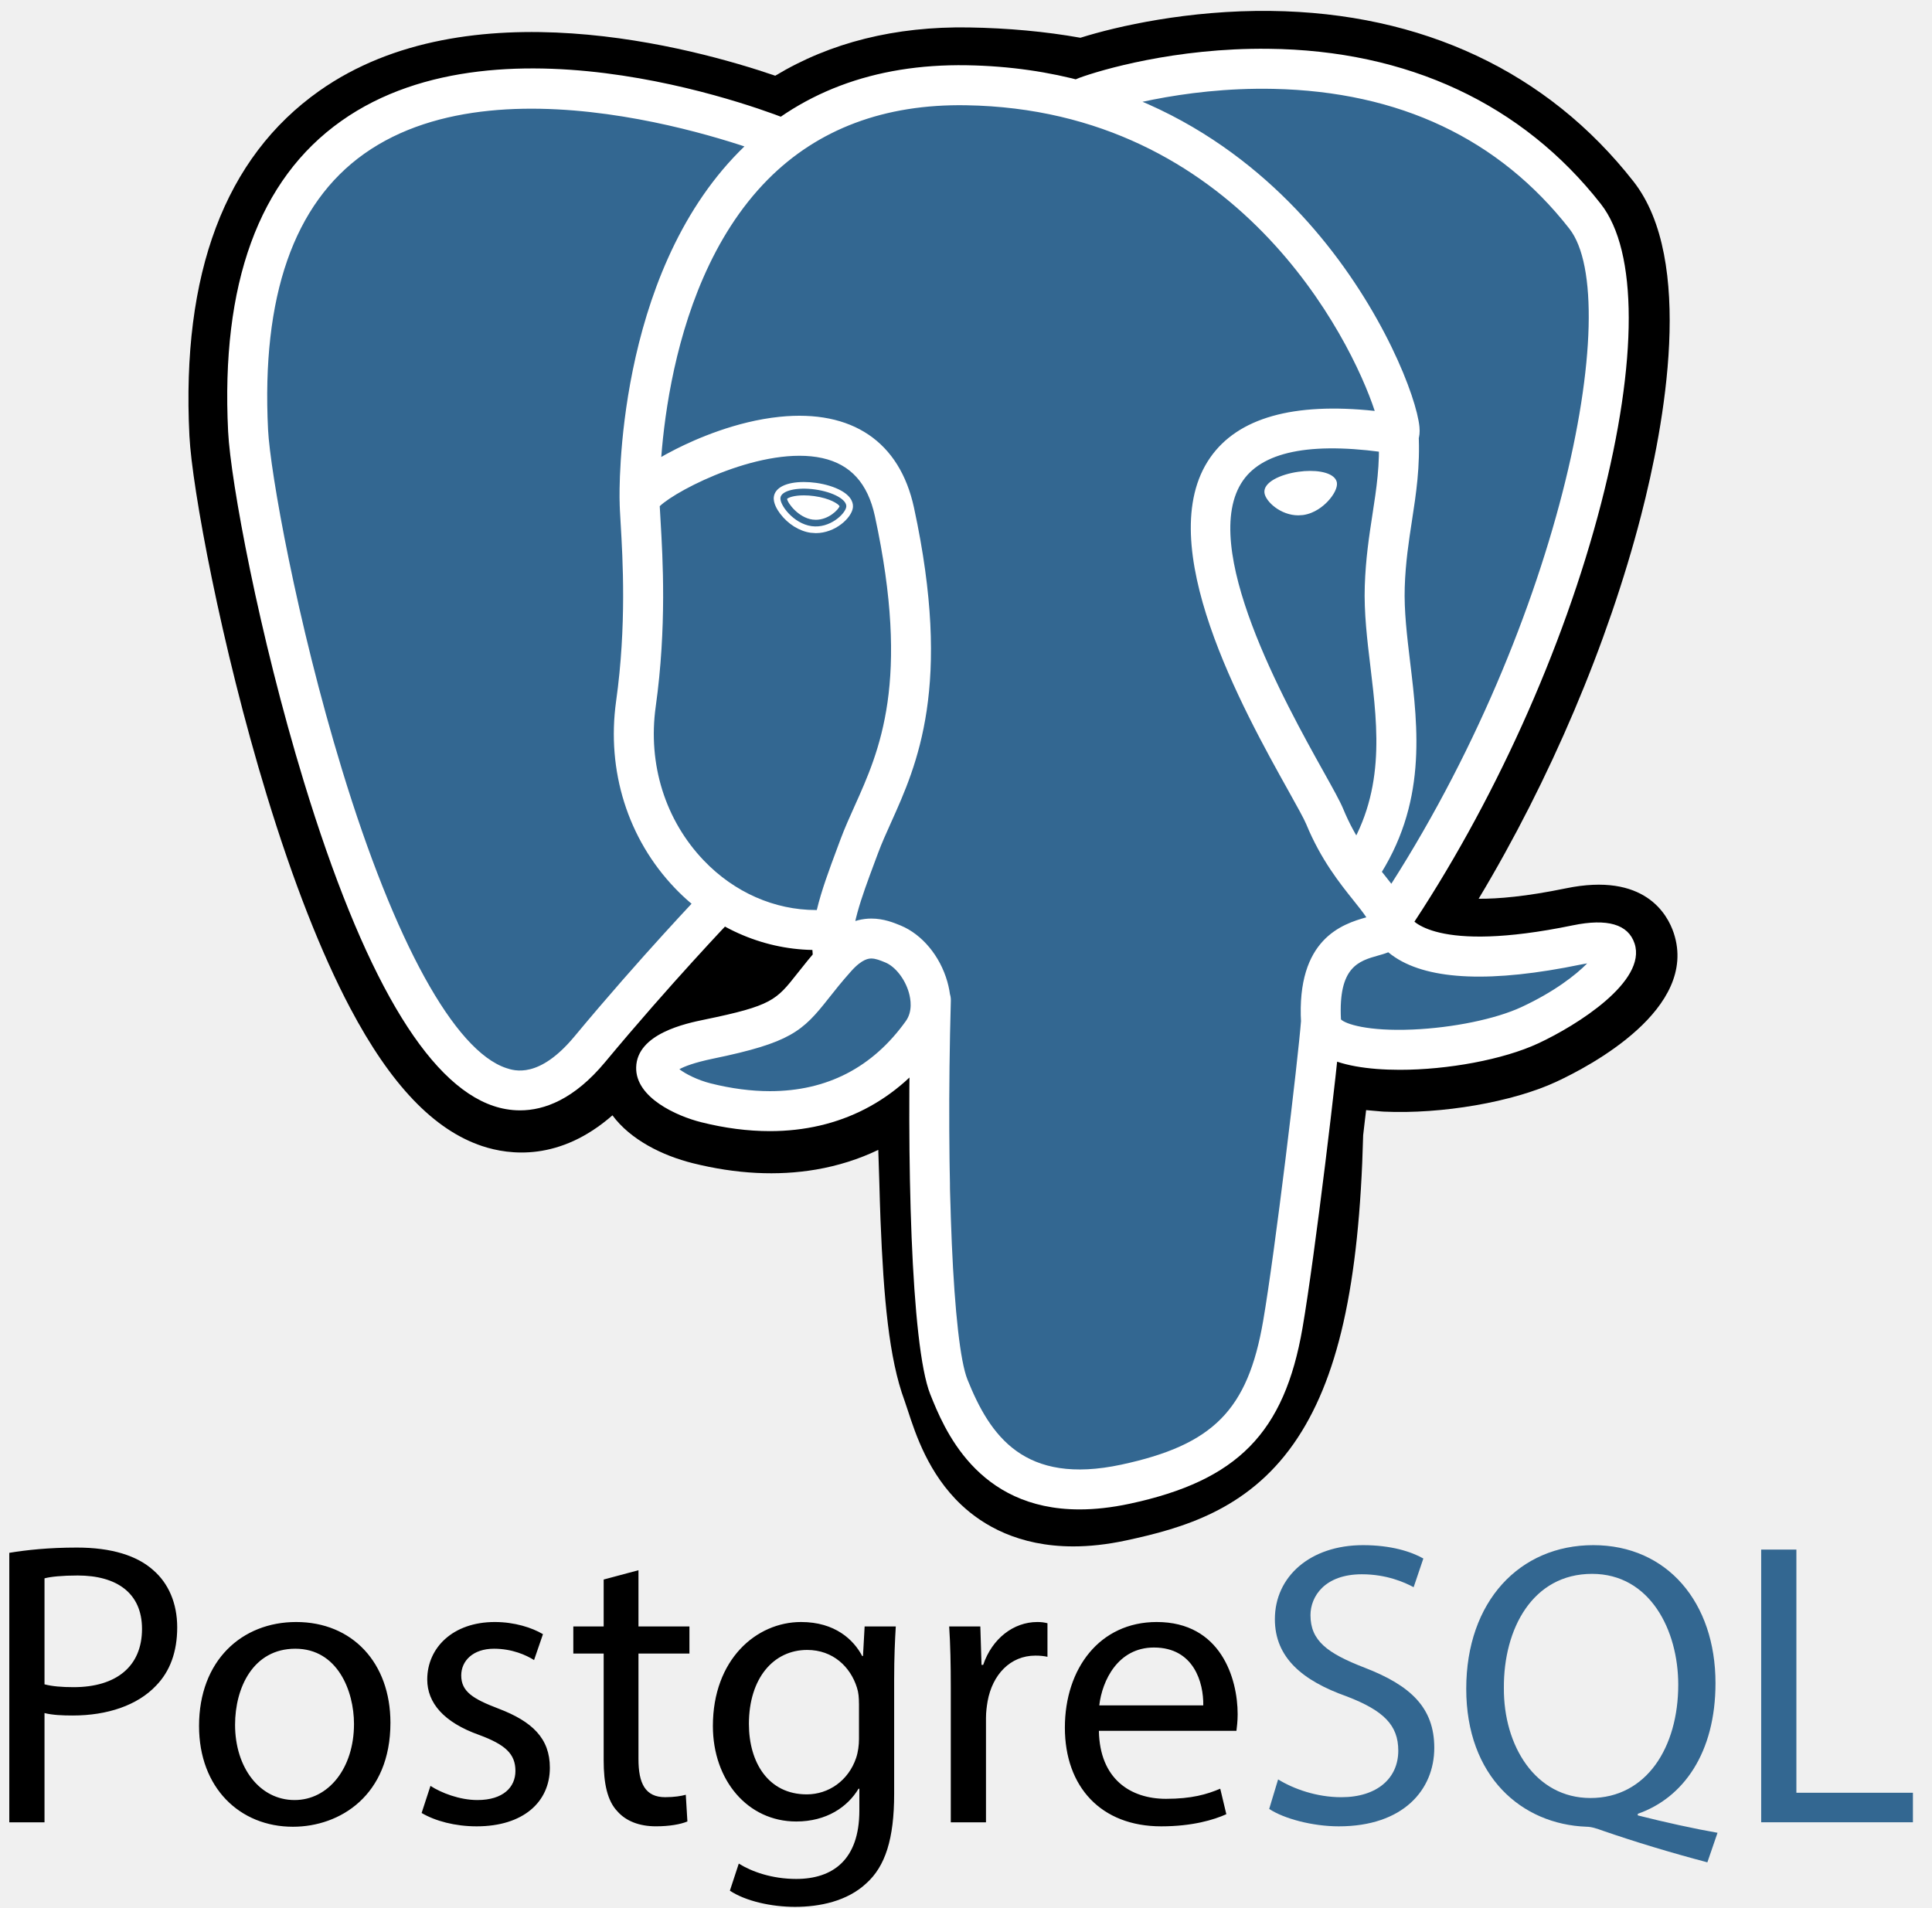
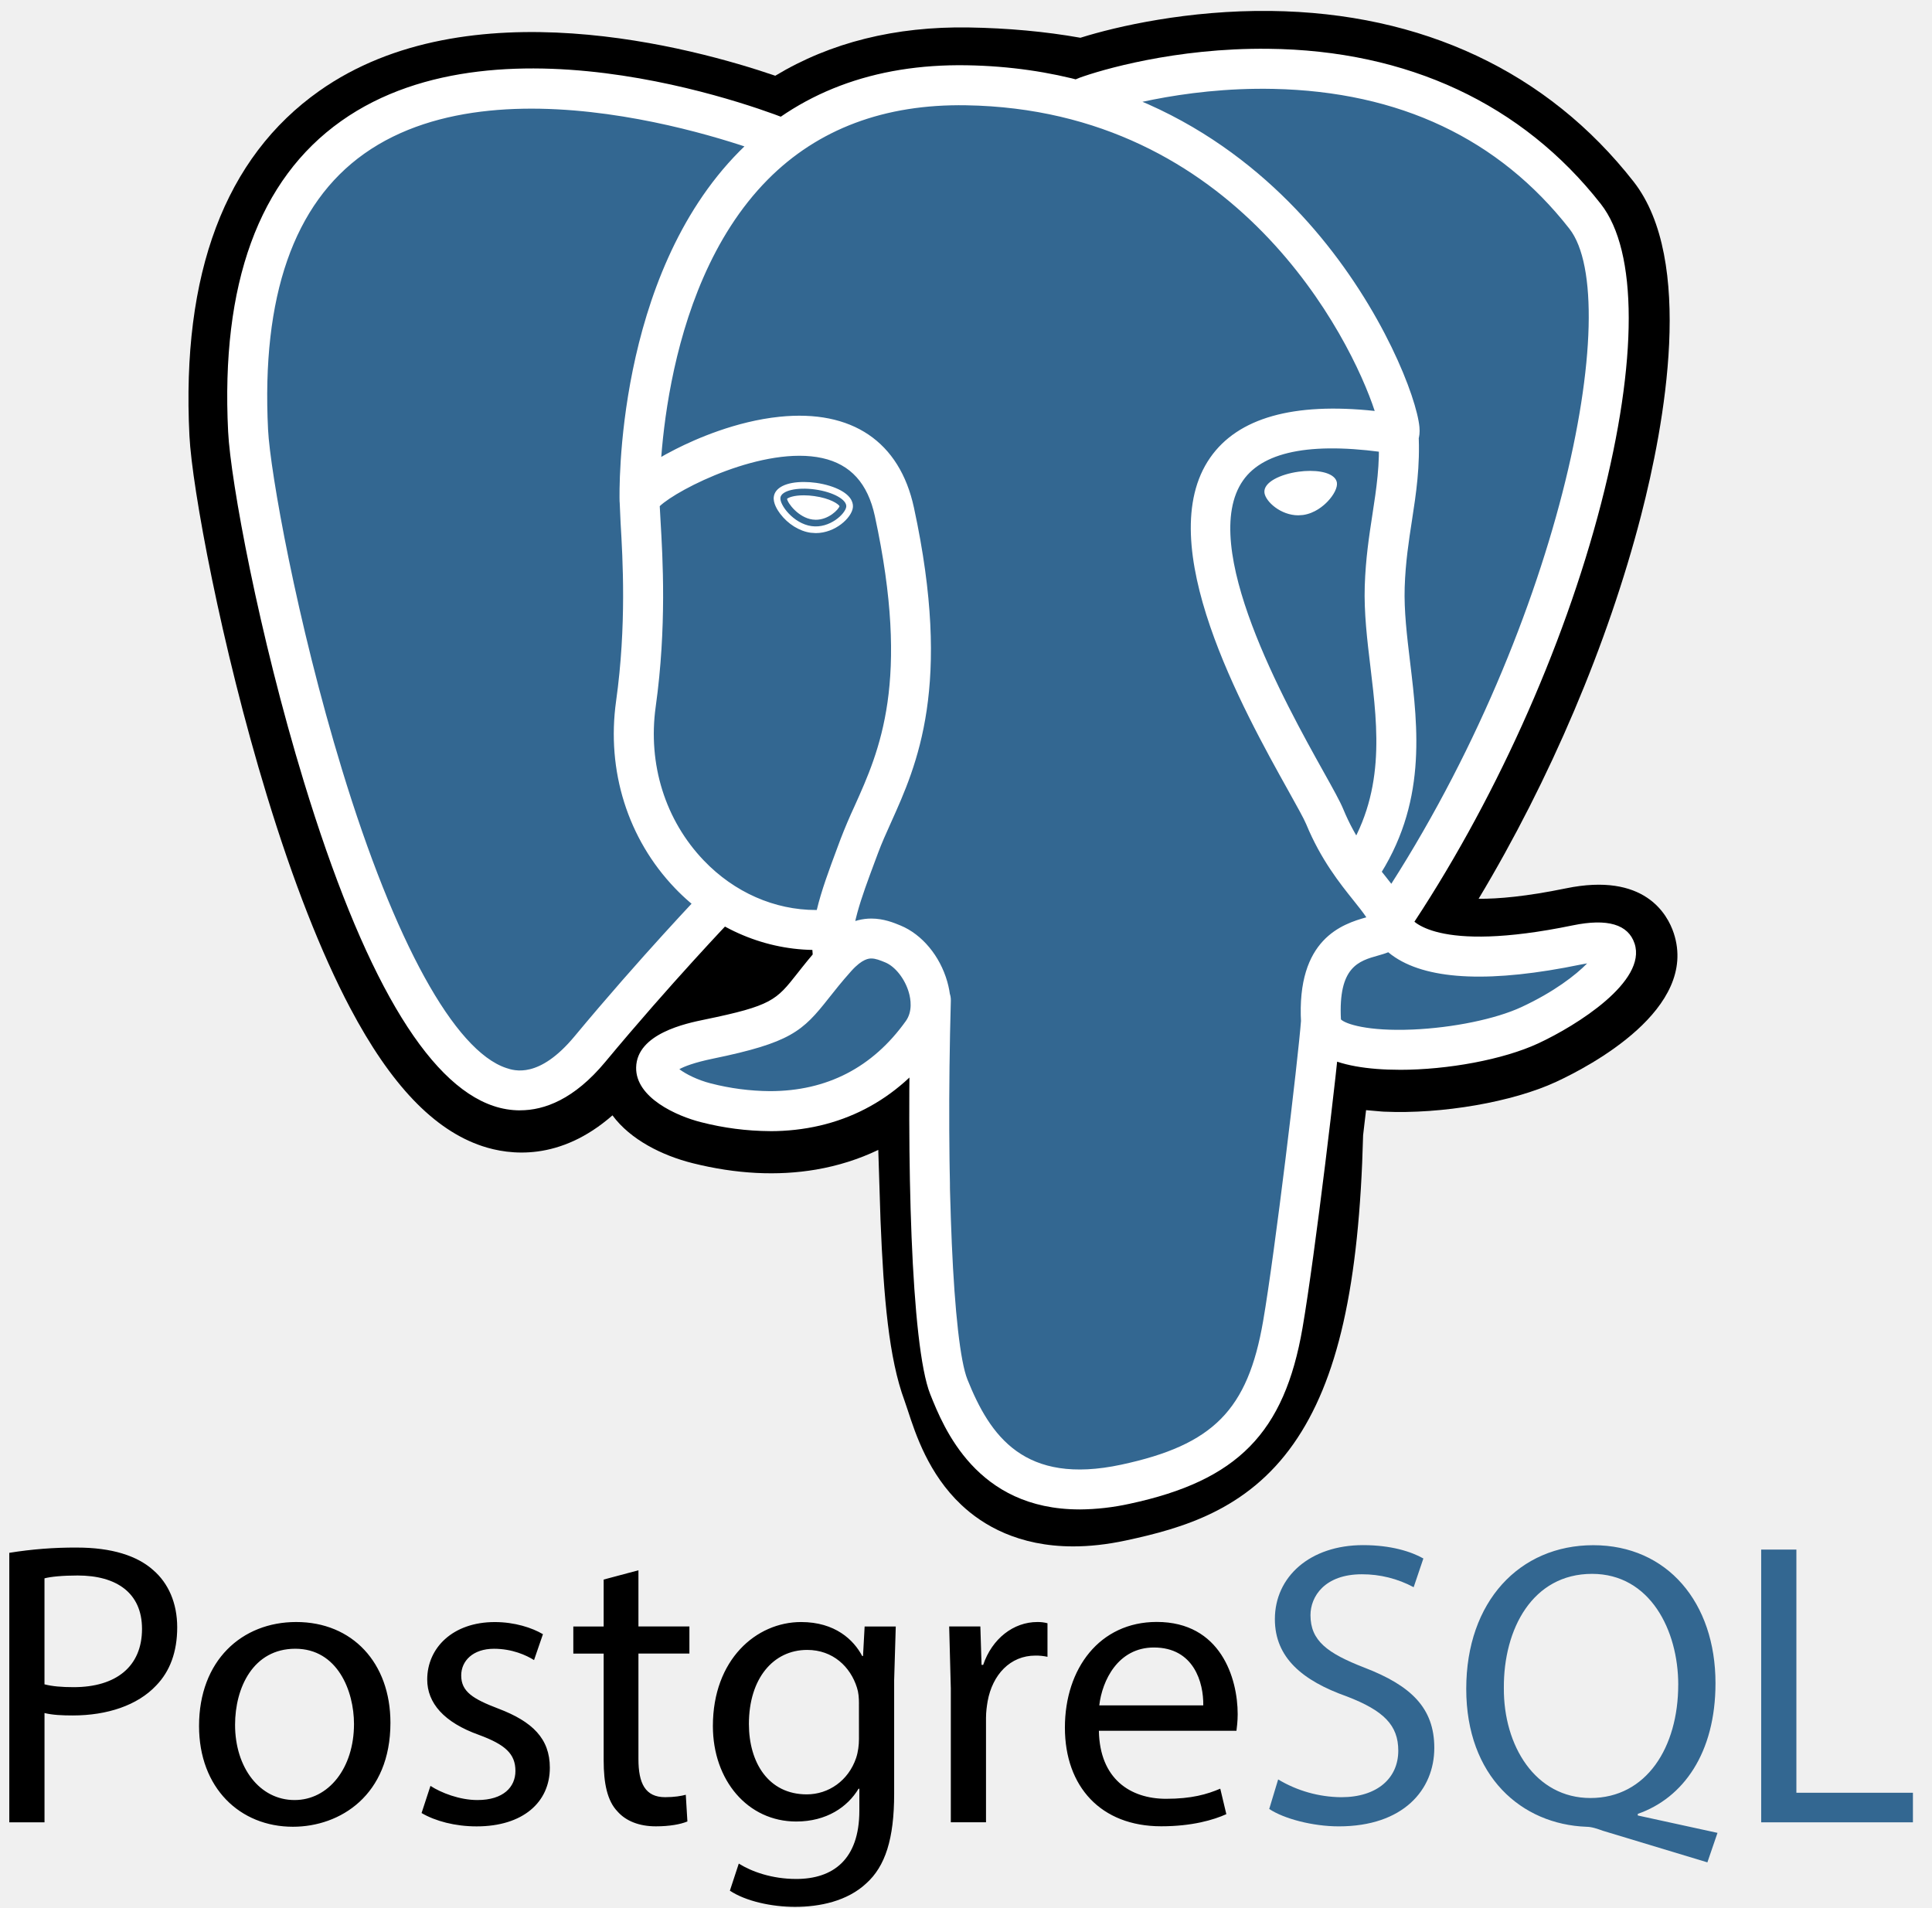
- <svg xmlns="http://www.w3.org/2000/svg" width="79" height="78" viewBox="0 0 79 78" fill="none">
-   <path d="M53.291 46.248C53.693 42.899 53.572 42.408 56.066 42.95L56.699 43.006C58.617 43.093 61.126 42.697 62.599 42.013C65.772 40.541 67.653 38.082 64.525 38.728C57.389 40.2 56.898 37.785 56.898 37.785C64.434 26.604 67.584 12.412 64.865 8.937C57.45 -0.539 44.613 3.942 44.398 4.059L44.329 4.072C42.919 3.779 41.341 3.604 39.569 3.576C36.339 3.523 33.889 4.423 32.03 5.832C32.03 5.832 9.13 -3.602 10.195 17.697C10.422 22.228 16.69 51.983 24.166 42.995C26.898 39.709 29.539 36.931 29.539 36.931C30.851 37.802 32.42 38.246 34.067 38.086L34.194 37.978C34.155 38.386 34.172 38.785 34.246 39.257C32.32 41.41 32.886 41.788 29.035 42.58C25.14 43.383 27.428 44.812 28.922 45.185C30.734 45.639 34.924 46.281 37.756 42.316L37.644 42.769C38.4 43.373 38.348 47.113 38.455 49.785C38.562 52.457 38.741 54.95 39.286 56.421C39.831 57.891 40.473 61.677 45.534 60.593C49.763 59.686 52.996 58.381 53.291 46.248Z" fill="black" />
-   <path d="M43.886 63.234C41.648 63.234 40.191 62.368 39.305 61.532C37.969 60.272 37.439 58.647 37.122 57.677L36.986 57.272C36.348 55.55 36.132 53.073 36.004 49.882C35.985 49.404 35.971 48.909 35.957 48.386C35.946 48.003 35.932 47.523 35.913 47.02C35.118 47.401 34.267 47.67 33.37 47.824C31.792 48.094 30.096 48.006 28.327 47.564C27.079 47.252 25.782 46.606 25.043 45.607C22.889 47.493 20.835 47.237 19.715 46.864C17.741 46.206 15.974 44.356 14.312 41.207C13.13 38.966 11.985 36.044 10.91 32.524C9.039 26.395 7.851 19.939 7.745 17.82C7.413 11.185 9.198 6.441 13.052 3.719C19.132 -0.575 28.343 1.949 31.7 3.096C33.956 1.736 36.61 1.074 39.61 1.122C41.221 1.148 42.754 1.29 44.179 1.544C45.665 1.076 48.601 0.406 51.961 0.447C58.152 0.521 63.283 2.934 66.797 7.425C69.305 10.629 68.066 17.358 67.103 21.084C65.749 26.324 63.377 31.899 60.462 36.751C61.254 36.757 62.4 36.661 64.03 36.325C67.246 35.661 68.186 37.386 68.441 38.157C69.463 41.254 65.019 43.594 63.632 44.237C61.856 45.063 58.96 45.565 56.588 45.456L56.484 45.449L55.861 45.394L55.799 45.913L55.74 46.422C55.581 52.571 54.702 56.465 52.895 59.039C51 61.737 48.367 62.493 46.047 62.99C45.258 63.16 44.539 63.234 43.886 63.234ZM39.176 40.852C40.621 42.008 40.748 44.184 40.861 48.25C40.875 48.757 40.888 49.237 40.906 49.686C40.961 51.044 41.089 54.224 41.586 55.568C41.657 55.758 41.72 55.951 41.786 56.155C42.341 57.855 42.619 58.707 45.019 58.193C47.034 57.762 48.069 57.374 48.88 56.22C50.059 54.541 50.718 51.167 50.839 46.187L53.29 46.247L50.855 45.955L50.926 45.347C51.16 43.344 51.328 41.896 52.667 40.939C53.742 40.171 54.966 40.245 55.942 40.421C54.87 39.612 54.574 38.661 54.495 38.272L54.291 37.265L54.865 36.413C58.173 31.503 60.903 25.469 62.352 19.857C63.841 14.091 63.387 11.028 62.933 10.449C56.922 2.768 46.498 5.939 45.41 6.3L45.225 6.399L44.303 6.572L43.83 6.474C42.527 6.203 41.08 6.054 39.528 6.028C37.09 5.987 35.124 6.563 33.512 7.787L32.393 8.635L31.095 8.1C28.322 6.966 20.174 4.686 15.875 7.731C13.489 9.421 12.402 12.733 12.644 17.575C12.724 19.173 13.81 25.224 15.601 31.093C18.077 39.204 20.327 41.897 21.266 42.211C21.43 42.266 21.855 41.935 22.279 41.428C25.031 38.117 27.649 35.357 27.759 35.241L29.179 33.747L30.895 34.888C31.586 35.347 32.349 35.608 33.133 35.657L37.227 32.166L36.634 38.217C36.62 38.353 36.614 38.538 36.667 38.882L36.846 40.029L36.074 40.893L35.985 40.993L38.233 42.031L39.176 40.852Z" fill="black" />
-   <path d="M64.527 38.728C57.39 40.2 56.9 37.784 56.9 37.784C64.435 26.604 67.585 12.411 64.866 8.937C57.45 -0.539 44.613 3.943 44.399 4.059L44.33 4.071C42.919 3.779 41.342 3.605 39.569 3.576C36.339 3.523 33.889 4.422 32.031 5.832C32.031 5.832 9.13 -3.602 10.195 17.697C10.422 22.228 16.69 51.983 24.166 42.996C26.898 39.71 29.538 36.931 29.538 36.931C30.85 37.802 32.42 38.246 34.066 38.087L34.194 37.978C34.154 38.386 34.172 38.785 34.245 39.257C32.319 41.41 32.884 41.788 29.035 42.58C25.138 43.383 27.427 44.812 28.922 45.186C30.733 45.639 34.924 46.282 37.756 42.317L37.642 42.769C38.397 43.374 38.927 46.701 38.838 49.717C38.749 52.733 38.69 54.804 39.285 56.421C39.88 58.038 40.472 61.678 45.533 60.593C49.762 59.687 51.954 57.338 52.259 53.421C52.475 50.636 52.965 51.047 52.996 48.557L53.389 47.378C53.842 43.602 53.461 42.384 56.067 42.951L56.7 43.007C58.618 43.094 61.127 42.698 62.6 42.013C65.773 40.541 67.655 38.083 64.527 38.728Z" fill="#336791" />
-   <path d="M44.142 61.722C39.923 61.723 38.587 58.381 38.039 57.015C37.24 55.013 37.067 47.243 37.245 40.87C37.258 40.418 37.631 40.061 38.085 40.075C38.536 40.088 38.892 40.464 38.88 40.916C38.675 48.266 38.967 54.926 39.558 56.407C40.483 58.719 41.885 60.74 45.85 59.891C49.613 59.084 51.023 57.657 51.65 54.018C52.133 51.225 53.084 43.281 53.202 41.713C53.235 41.263 53.626 40.924 54.078 40.959C54.528 40.992 54.866 41.385 54.832 41.835C54.71 43.466 53.762 51.396 53.261 54.296C52.52 58.594 50.604 60.544 46.192 61.49C45.443 61.65 44.761 61.722 44.142 61.722ZM21.266 45.404C20.864 45.404 20.498 45.331 20.182 45.225C17.442 44.311 14.831 39.847 12.424 31.959C10.591 25.953 9.43 19.685 9.328 17.649C9.026 11.61 10.581 7.337 13.951 4.95C20.617 0.226 31.831 4.724 32.305 4.918C32.723 5.089 32.924 5.566 32.752 5.984C32.582 6.402 32.104 6.603 31.687 6.432V6.432C31.578 6.388 20.825 2.08 14.893 6.287C12.012 8.33 10.689 12.125 10.961 17.568C11.047 19.283 12.132 25.401 13.988 31.482C16.137 38.524 18.584 42.969 20.699 43.674C21.031 43.785 22.041 44.122 23.487 42.385C26.205 39.114 28.703 36.504 28.728 36.478C29.04 36.151 29.558 36.141 29.884 36.453C30.21 36.765 30.221 37.283 29.909 37.609C29.884 37.635 27.425 40.206 24.744 43.43C23.475 44.956 22.258 45.404 21.266 45.404ZM56.849 38.513C56.692 38.513 56.533 38.468 56.393 38.373C56.018 38.121 55.919 37.613 56.171 37.238C63.788 25.935 66.462 12.277 64.172 9.352C61.29 5.669 57.219 3.745 52.075 3.634C48.265 3.552 45.237 4.525 44.742 4.695L44.618 4.745C44.121 4.901 43.739 4.628 43.595 4.31C43.425 3.932 43.565 3.486 43.918 3.272L44.139 3.181L44.128 3.185L44.139 3.181C44.98 2.873 48.054 1.951 51.862 1.995C57.555 2.054 62.258 4.25 65.461 8.343C66.976 10.28 66.98 14.742 65.47 20.586C63.932 26.543 61.036 32.946 57.528 38.152C57.37 38.387 57.112 38.513 56.849 38.513ZM57.238 43.746C55.937 43.746 54.771 43.563 54.073 43.144C53.355 42.715 53.219 42.13 53.201 41.82C53.005 38.382 54.902 37.783 55.87 37.51C55.735 37.306 55.543 37.066 55.345 36.819C54.781 36.114 54.008 35.148 53.413 33.703C53.32 33.478 53.027 32.953 52.689 32.346C50.854 29.057 47.038 22.212 49.489 18.707C50.624 17.085 52.883 16.447 56.213 16.803C55.233 13.819 50.569 4.485 39.504 4.304C36.175 4.248 33.445 5.272 31.395 7.342C26.802 11.98 26.969 20.372 26.971 20.455C26.983 20.907 26.626 21.282 26.175 21.294C25.723 21.308 25.348 20.95 25.336 20.498C25.326 20.126 25.154 11.32 30.233 6.191C32.609 3.791 35.737 2.606 39.53 2.668C46.611 2.784 51.168 6.383 53.744 9.383C56.552 12.651 57.929 16.256 58.042 17.459C58.127 18.354 57.485 18.533 57.355 18.559L57.06 18.566C53.793 18.043 51.697 18.406 50.83 19.645C48.965 22.309 52.575 28.784 54.117 31.549C54.511 32.254 54.795 32.764 54.925 33.079C55.431 34.307 56.092 35.133 56.622 35.795C57.089 36.379 57.493 36.884 57.639 37.479C57.705 37.596 58.659 39.005 64.312 37.838C65.729 37.546 66.579 37.796 66.838 38.581C67.349 40.127 64.483 41.929 62.896 42.666C61.472 43.328 59.202 43.746 57.238 43.746ZM54.832 41.685C55.011 41.867 55.908 42.178 57.766 42.099C59.418 42.028 61.161 41.668 62.207 41.183C63.545 40.562 64.437 39.868 64.9 39.394L64.642 39.441C61.028 40.187 58.471 40.088 57.044 39.145C56.941 39.078 56.85 39.008 56.767 38.94C56.612 39.001 56.469 39.041 56.367 39.069C55.557 39.297 54.72 39.531 54.832 41.685ZM31.481 46.253C30.583 46.253 29.638 46.132 28.673 45.889C27.673 45.639 25.987 44.886 26.013 43.65C26.042 42.262 28.06 41.846 28.82 41.69C31.564 41.125 31.743 40.898 32.6 39.809C32.85 39.492 33.162 39.097 33.585 38.623C34.215 37.918 34.904 37.561 35.632 37.561C36.138 37.561 36.554 37.733 36.829 37.846C37.704 38.209 38.435 39.086 38.735 40.136C39.006 41.083 38.877 41.994 38.371 42.701C36.712 45.026 34.329 46.253 31.481 46.253ZM27.78 43.721C28.026 43.911 28.52 44.166 29.07 44.304C29.906 44.512 30.716 44.619 31.481 44.619C33.811 44.619 35.681 43.653 37.041 41.751C37.324 41.354 37.239 40.851 37.163 40.586C37.004 40.031 36.61 39.526 36.203 39.357C35.982 39.265 35.8 39.195 35.632 39.195C35.541 39.195 35.267 39.195 34.804 39.713C34.414 40.149 34.133 40.505 33.884 40.821C32.817 42.176 32.327 42.636 29.15 43.291C28.375 43.452 27.977 43.613 27.78 43.721ZM34.068 39.949C33.671 39.949 33.323 39.659 33.26 39.255C33.239 39.12 33.226 38.983 33.219 38.845C31.136 38.806 29.127 37.913 27.602 36.321C25.673 34.308 24.795 31.52 25.193 28.671C25.626 25.577 25.464 22.846 25.377 21.379C25.353 20.971 25.336 20.676 25.337 20.472C25.338 20.213 25.343 19.527 27.637 18.364C28.453 17.951 30.089 17.229 31.876 17.044C34.837 16.739 36.789 18.057 37.373 20.758C38.95 28.05 37.497 31.275 36.437 33.63C36.239 34.068 36.053 34.483 35.904 34.884L35.772 35.238C35.212 36.74 34.728 38.037 34.877 39.007C34.945 39.454 34.639 39.87 34.193 39.94L34.068 39.949ZM26.977 20.698L27.01 21.282C27.1 22.806 27.268 25.642 26.812 28.898C26.484 31.247 27.202 33.541 28.782 35.19C30.03 36.493 31.674 37.212 33.364 37.212H33.399C33.589 36.415 33.902 35.573 34.24 34.667L34.371 34.315C34.54 33.862 34.737 33.423 34.946 32.959C35.966 30.692 37.236 27.869 35.774 21.103C35.483 19.764 34.781 18.988 33.626 18.732C31.254 18.208 27.719 19.992 26.977 20.698ZM31.913 20.351C31.872 20.64 32.443 21.412 33.186 21.515C33.928 21.619 34.564 21.015 34.604 20.726C34.644 20.437 34.074 20.119 33.33 20.015C32.588 19.911 31.952 20.061 31.913 20.351ZM33.357 21.8L33.148 21.785C32.687 21.721 32.221 21.43 31.902 21.007C31.79 20.859 31.606 20.57 31.643 20.313C31.695 19.936 32.154 19.71 32.873 19.71C33.034 19.71 33.2 19.722 33.369 19.745C33.761 19.8 34.126 19.913 34.395 20.063C34.861 20.324 34.895 20.614 34.874 20.765C34.817 21.181 34.154 21.8 33.357 21.8ZM32.184 20.399C32.207 20.578 32.648 21.166 33.223 21.246L33.356 21.255C33.887 21.255 34.284 20.837 34.331 20.7C34.282 20.607 33.94 20.375 33.293 20.286C33.15 20.266 33.008 20.256 32.872 20.256C32.457 20.255 32.235 20.348 32.184 20.399ZM54.531 19.761C54.572 20.051 54.002 20.823 53.258 20.926C52.515 21.029 51.879 20.426 51.839 20.137C51.799 19.848 52.369 19.529 53.112 19.426C53.856 19.321 54.491 19.473 54.531 19.761ZM53.087 21.073C52.371 21.073 51.755 20.516 51.704 20.156C51.645 19.722 52.358 19.393 53.094 19.291C53.256 19.268 53.416 19.256 53.571 19.256C54.205 19.256 54.625 19.443 54.667 19.743C54.694 19.937 54.545 20.237 54.288 20.507C54.119 20.685 53.763 20.994 53.278 21.061L53.087 21.073ZM53.57 19.529C53.428 19.529 53.281 19.54 53.131 19.56C52.392 19.663 51.952 19.96 51.973 20.119C51.998 20.293 52.469 20.801 53.086 20.801L53.239 20.79C53.642 20.733 53.945 20.471 54.089 20.319C54.316 20.08 54.406 19.856 54.395 19.779C54.382 19.679 54.11 19.529 53.57 19.529ZM55.602 36.361C55.446 36.361 55.288 36.317 55.148 36.223C54.773 35.971 54.672 35.464 54.923 35.089C56.664 32.488 56.346 29.835 56.038 27.271C55.906 26.178 55.77 25.048 55.806 23.963C55.842 22.848 55.983 21.928 56.12 21.037C56.283 19.983 56.436 18.985 56.372 17.803C56.347 17.353 56.694 16.968 57.145 16.942C57.597 16.918 57.981 17.264 58.006 17.715C58.078 19.067 57.904 20.194 57.736 21.286C57.607 22.128 57.472 22.998 57.44 24.015C57.409 24.976 57.532 25.996 57.661 27.075C57.99 29.803 58.361 32.895 56.283 35.998C56.125 36.233 55.866 36.361 55.602 36.361Z" fill="white" />
-   <path d="M0.38 63.497C1.075 63.382 1.985 63.282 3.143 63.282C4.566 63.282 5.608 63.613 6.27 64.209C6.882 64.738 7.246 65.549 7.246 66.542C7.246 67.551 6.948 68.345 6.385 68.924C5.624 69.735 4.384 70.149 2.977 70.149C2.547 70.149 2.15 70.132 1.82 70.049V74.517H0.38V63.497ZM1.82 68.874C2.134 68.957 2.531 68.99 3.011 68.99C4.748 68.99 5.807 68.146 5.807 66.608C5.807 65.135 4.765 64.424 3.176 64.424C2.548 64.424 2.068 64.473 1.82 64.54V68.874ZM15.965 70.446C15.965 73.407 13.913 74.698 11.977 74.698C9.81 74.698 8.139 73.11 8.139 70.578C8.139 67.898 9.893 66.326 12.11 66.326C14.41 66.326 15.965 67.997 15.965 70.446ZM9.612 70.528C9.612 72.282 10.621 73.606 12.044 73.606C13.434 73.606 14.475 72.299 14.475 70.495C14.475 69.139 13.798 67.418 12.076 67.418C10.355 67.418 9.612 69.007 9.612 70.528ZM17.602 73.027C18.032 73.308 18.793 73.606 19.521 73.606C20.58 73.606 21.076 73.076 21.076 72.415C21.076 71.72 20.664 71.339 19.588 70.942C18.148 70.429 17.47 69.635 17.47 68.676C17.47 67.385 18.512 66.326 20.233 66.326C21.043 66.326 21.756 66.558 22.202 66.823L21.838 67.882C21.524 67.683 20.945 67.418 20.2 67.418C19.34 67.418 18.86 67.915 18.86 68.51C18.86 69.172 19.341 69.47 20.383 69.867C21.773 70.396 22.484 71.091 22.484 72.282C22.484 73.689 21.392 74.681 19.49 74.681C18.613 74.681 17.802 74.466 17.24 74.135L17.602 73.027ZM26.107 64.208V66.508H28.191V67.616H26.107V71.934C26.107 72.927 26.387 73.489 27.198 73.489C27.579 73.489 27.86 73.44 28.042 73.39L28.108 74.482C27.828 74.598 27.381 74.68 26.819 74.68C26.14 74.68 25.594 74.465 25.246 74.068C24.833 73.638 24.684 72.927 24.684 71.984V67.616H23.443V66.508H24.684V64.589L26.107 64.208ZM36.629 66.508C36.595 67.087 36.562 67.733 36.562 68.709V73.358C36.562 75.194 36.199 76.319 35.421 77.014C34.643 77.742 33.518 77.974 32.509 77.974C31.55 77.974 30.491 77.742 29.845 77.312L30.209 76.204C30.738 76.535 31.566 76.832 32.558 76.832C34.047 76.832 35.139 76.055 35.139 74.037V73.143H35.106C34.659 73.888 33.799 74.483 32.558 74.483C30.573 74.483 29.15 72.796 29.15 70.578C29.15 67.865 30.92 66.326 32.757 66.326C34.147 66.326 34.908 67.054 35.255 67.716H35.288L35.355 66.508H36.629ZM35.123 69.668C35.123 69.42 35.106 69.205 35.04 69.007C34.776 68.163 34.064 67.468 33.005 67.468C31.615 67.468 30.623 68.642 30.623 70.495C30.623 72.067 31.417 73.374 32.989 73.374C33.882 73.374 34.693 72.812 35.007 71.885C35.09 71.637 35.124 71.356 35.124 71.108V69.668H35.123ZM38.878 69.007C38.878 68.064 38.861 67.253 38.812 66.508H40.086L40.135 68.08H40.202C40.566 67.005 41.442 66.326 42.418 66.326C42.584 66.326 42.699 66.343 42.831 66.376V67.749C42.683 67.716 42.534 67.7 42.336 67.7C41.31 67.7 40.581 68.477 40.383 69.569C40.35 69.767 40.317 69.999 40.317 70.247V74.516H38.878V69.007ZM44.934 70.777C44.967 72.745 46.224 73.556 47.679 73.556C48.722 73.556 49.35 73.374 49.896 73.142L50.145 74.185C49.632 74.416 48.755 74.681 47.481 74.681C45.016 74.681 43.543 73.06 43.543 70.644C43.543 68.229 44.966 66.326 47.299 66.326C49.913 66.326 50.608 68.625 50.608 70.098C50.608 70.395 50.575 70.627 50.558 70.776H44.934V70.777ZM49.202 69.734C49.218 68.808 48.821 67.369 47.184 67.369C45.711 67.369 45.066 68.725 44.95 69.734H49.202Z" fill="black" />
-   <path d="M52.262 72.762C52.907 73.159 53.85 73.49 54.843 73.49C56.315 73.49 57.176 72.712 57.176 71.587C57.176 70.545 56.58 69.949 55.075 69.37C53.255 68.725 52.13 67.782 52.13 66.21C52.13 64.473 53.569 63.183 55.736 63.183C56.878 63.183 57.705 63.447 58.201 63.729L57.804 64.903C57.44 64.705 56.696 64.374 55.687 64.374C54.165 64.374 53.586 65.284 53.586 66.045C53.586 67.087 54.263 67.6 55.803 68.195C57.688 68.924 58.648 69.833 58.648 71.471C58.648 73.192 57.374 74.681 54.744 74.681C53.668 74.681 52.494 74.366 51.898 73.969L52.262 72.762ZM69.815 76.153C68.31 75.756 66.837 75.309 65.547 74.863C65.315 74.78 65.084 74.697 64.869 74.697C62.222 74.598 59.955 72.646 59.955 69.056C59.955 65.482 62.139 63.183 65.15 63.183C68.177 63.183 70.147 65.532 70.147 68.824C70.147 71.686 68.823 73.523 66.97 74.168V74.234C68.079 74.515 69.287 74.78 70.23 74.945L69.815 76.153ZM68.624 68.89C68.624 66.657 67.467 64.357 65.1 64.357C62.668 64.357 61.477 66.607 61.494 69.023C61.477 71.388 62.784 73.523 65.034 73.523C67.334 73.523 68.624 71.438 68.624 68.89ZM72.015 63.365H73.455V73.308H78.22V74.515H72.015V63.365Z" fill="#336791" />
+ <svg xmlns="http://www.w3.org/2000/svg" width="79" height="78" fill="none">
+   <g fill="#000">
+     <path d="M53.291 46.248c.402-3.348.282-3.84 2.776-3.297l.633.056c1.918.087 4.427-.309 5.9-.993 3.173-1.472 5.054-3.931 1.925-3.285-7.136 1.472-7.627-.944-7.627-.944 7.536-11.181 10.686-25.373 7.967-28.847C57.45-.539 44.613 3.942 44.398 4.059l-.069.013c-1.41-.293-2.987-.468-4.76-.496-3.229-.053-5.68.847-7.538 2.256 0 0-22.9-9.435-21.835 11.865.226 4.531 6.495 34.286 13.971 25.298 2.732-3.286 5.373-6.065 5.373-6.065 1.311.871 2.881 1.315 4.528 1.156l.127-.108a4.95 4.95 0 0 0 .052 1.279c-1.926 2.153-1.36 2.531-5.211 3.323-3.895.803-1.607 2.232-.113 2.606 1.812.454 6.002 1.096 8.834-2.869l-.113.452c.756.605.704 4.344.811 7.016s.286 5.165.831 6.636 1.187 5.256 6.248 4.172c4.229-.907 7.462-2.212 7.757-14.346z" />
+     <path d="M43.886 63.234c-2.239 0-3.696-.865-4.581-1.702-1.336-1.261-1.866-2.885-2.183-3.855l-.137-.405c-.638-1.721-.853-4.199-.981-7.389l-.091-2.862c-.795.381-1.647.65-2.543.804-1.578.27-3.274.182-5.043-.26-1.248-.312-2.545-.958-3.283-1.957-2.154 1.887-4.209 1.63-5.328 1.257-1.974-.659-3.741-2.508-5.403-5.657-1.183-2.242-2.328-5.164-3.402-8.683-1.871-6.13-3.059-12.586-3.165-14.704-.332-6.635 1.453-11.379 5.307-14.101 6.08-4.294 15.291-1.77 18.648-.623 2.256-1.36 4.91-2.022 7.909-1.974 1.611.026 3.145.168 4.569.421 1.486-.467 4.422-1.138 7.782-1.096 6.191.074 11.322 2.487 14.836 6.978 2.508 3.204 1.268 9.933.305 13.659-1.353 5.24-3.726 10.815-6.641 15.667.792.006 1.938-.09 3.568-.426 3.216-.664 4.156 1.06 4.411 1.832 1.023 3.097-3.422 5.437-4.809 6.08-1.776.825-4.672 1.327-7.045 1.219l-.104-.007-.623-.055-.062.519-.059.508c-.159 6.149-1.038 10.044-2.846 12.617-1.894 2.697-4.528 3.454-6.847 3.951-.79.17-1.509.244-2.161.244zm-4.71-22.382c1.445 1.156 1.572 3.332 1.684 7.398l.045 1.436c.055 1.358.183 4.538.68 5.882.071.19.134.383.2.587.555 1.7.834 2.552 3.233 2.038 2.015-.431 3.05-.819 3.861-1.973 1.178-1.679 1.838-5.053 1.959-10.033l2.451.06-2.434-.292.071-.608c.233-2.003.402-3.451 1.741-4.408 1.074-.768 2.299-.694 3.274-.518-1.072-.809-1.368-1.759-1.447-2.149l-.204-1.007.574-.853c3.309-4.91 6.038-10.944 7.487-16.556 1.489-5.766 1.035-8.829.581-9.408C56.922 2.768 46.498 5.939 45.41 6.3l-.185.099-.923.172-.473-.098c-1.303-.27-2.75-.42-4.302-.445-2.438-.041-4.404.535-6.016 1.759l-1.119.848-1.299-.535c-2.773-1.134-10.92-3.414-15.219-.369-2.386 1.69-3.473 5.002-3.231 9.844.079 1.598 1.166 7.649 2.957 13.518 2.476 8.111 4.726 10.804 5.665 11.118.164.055.589-.276 1.012-.783 2.753-3.311 5.371-6.07 5.48-6.187l1.42-1.493 1.716 1.14c.692.46 1.455.72 2.238.769l4.093-3.491-.593 6.051c-.013.136-.02.321.034.664l.178 1.147-.861.964 2.249 1.038.943-1.179z" />
+   </g>
+   <path d="M64.527 38.729c-7.137 1.472-7.627-.944-7.627-.944 7.535-11.181 10.685-25.373 7.967-28.847C57.45-.539 44.613 3.943 44.399 4.059l-.069.012c-1.41-.292-2.988-.466-4.761-.495-3.229-.053-5.679.846-7.538 2.256 0 0-22.901-9.434-21.836 11.865.226 4.531 6.495 34.286 13.971 25.298 2.732-3.286 5.372-6.065 5.372-6.065 1.312.871 2.881 1.315 4.527 1.156l.128-.108c-.039.408-.022.807.051 1.279-1.925 2.153-1.36 2.531-5.21 3.323-3.896.803-1.607 2.232-.113 2.606 1.812.454 6.002 1.096 8.834-2.869l-.113.452c.755.605 1.285 3.932 1.196 6.948s-.148 5.087.447 6.704 1.187 5.257 6.249 4.172c4.229-.907 6.42-3.255 6.726-7.172.216-2.785.706-2.373.737-4.864l.393-1.179c.452-3.776.072-4.994 2.678-4.427l.633.055c1.918.088 4.427-.309 5.9-.993 3.173-1.472 5.054-3.93 1.927-3.285z" fill="#336791" />
+   <path d="M44.142 61.722c-4.219.001-5.556-3.341-6.103-4.707-.8-2.002-.973-9.772-.795-16.145.013-.452.386-.809.841-.795a.82.82 0 0 1 .795.841c-.206 7.35.087 14.01.678 15.492.925 2.311 2.326 4.333 6.291 3.484 3.764-.807 5.173-2.235 5.801-5.873.482-2.793 1.434-10.737 1.551-12.305.034-.45.424-.789.876-.755a.82.82 0 0 1 .755.876c-.122 1.632-1.07 9.561-1.571 12.462-.741 4.298-2.657 6.248-7.069 7.194a9.84 9.84 0 0 1-2.05.232zM21.266 45.404a3.4 3.4 0 0 1-1.084-.179c-2.741-.914-5.351-5.378-7.758-13.266-1.833-6.006-2.994-12.273-3.096-14.31-.302-6.039 1.253-10.311 4.623-12.699 6.666-4.723 17.88-.225 18.354-.032a.82.82 0 0 1 .447 1.066.82.82 0 0 1-1.066.447h0c-.108-.045-10.862-4.352-16.793-.146-2.881 2.043-4.204 5.838-3.932 11.281.086 1.715 1.171 7.834 3.027 13.914 2.149 7.042 4.596 11.487 6.712 12.192.331.111 1.342.448 2.788-1.289 2.718-3.271 5.216-5.881 5.241-5.907a.82.82 0 0 1 1.156-.025.82.82 0 0 1 .025 1.156c-.025.026-2.484 2.597-5.164 5.821-1.269 1.526-2.487 1.974-3.478 1.974zm35.582-6.891a.81.81 0 0 1-.456-.14.82.82 0 0 1-.221-1.135c7.617-11.303 10.291-24.96 8.001-27.886-2.883-3.683-6.953-5.607-12.098-5.717-3.81-.083-6.838.89-7.332 1.06l-.124.05c-.498.157-.879-.116-1.023-.435a.82.82 0 0 1 .323-1.038l.22-.09-.011.003.011-.004c.841-.307 3.915-1.23 7.723-1.186 5.693.06 10.395 2.256 13.599 6.348 1.516 1.937 1.519 6.399.01 12.243-1.539 5.957-4.434 12.36-7.942 17.567-.158.235-.416.361-.679.361zm.389 5.232c-1.301 0-2.466-.183-3.164-.601-.718-.43-.855-1.014-.872-1.324-.196-3.439 1.702-4.037 2.669-4.31-.135-.204-.327-.444-.525-.691-.564-.705-1.337-1.671-1.933-3.115-.093-.225-.386-.75-.724-1.357-1.834-3.289-5.651-10.134-3.199-13.639 1.135-1.622 3.394-2.26 6.723-1.904-.979-2.984-5.644-12.318-16.709-12.499-3.329-.056-6.058.968-8.109 3.038-4.592 4.638-4.425 13.03-4.424 13.113.012.452-.345.827-.796.839s-.827-.344-.839-.796c-.01-.372-.182-9.178 4.896-14.307 2.377-2.4 5.505-3.585 9.298-3.523 7.081.116 11.638 3.715 14.214 6.715 2.807 3.268 4.184 6.873 4.298 8.076.085.895-.557 1.074-.687 1.1l-.295.007c-3.267-.523-5.363-.16-6.23 1.079-1.865 2.665 1.745 9.139 3.287 11.905.394.705.678 1.215.808 1.53.506 1.228 1.167 2.053 1.698 2.716.466.584.871 1.089 1.016 1.683.067.118 1.02 1.526 6.674.359 1.417-.292 2.266-.042 2.526.743.511 1.546-2.356 3.348-3.943 4.085-1.424.661-3.694 1.079-5.658 1.079zm-2.406-2.06c.179.181 1.076.493 2.935.414 1.652-.071 3.395-.431 4.441-.916 1.338-.621 2.23-1.315 2.692-1.789l-.257.047c-3.615.746-6.172.647-7.599-.296a3.1 3.1 0 0 1-.277-.206c-.155.061-.298.101-.4.13-.81.227-1.647.462-1.535 2.616zm-23.351 4.568a11.57 11.57 0 0 1-2.808-.364c-1-.25-2.686-1.003-2.66-2.239.029-1.388 2.046-1.804 2.807-1.96 2.744-.565 2.923-.792 3.78-1.88.25-.318.561-.713.985-1.187.63-.704 1.318-1.062 2.046-1.062.506 0 .923.172 1.197.286.876.363 1.606 1.24 1.906 2.29.271.947.142 1.858-.364 2.566-1.66 2.324-4.042 3.552-6.89 3.552zm-3.701-2.533c.247.19.741.445 1.29.583a10 10 0 0 0 2.412.315c2.33 0 4.2-.965 5.559-2.867.283-.397.199-.9.123-1.166-.159-.555-.554-1.059-.96-1.229-.221-.092-.403-.162-.571-.162-.09 0-.365 0-.827.517-.391.437-.671.793-.92 1.108-1.068 1.356-1.557 1.816-4.735 2.471-.775.16-1.173.322-1.37.429zm6.288-3.772a.82.82 0 0 1-.808-.694c-.021-.136-.034-.272-.041-.41-2.083-.039-4.093-.933-5.618-2.525-1.929-2.013-2.807-4.801-2.408-7.65.433-3.094.271-5.825.184-7.292l-.04-.907c.001-.258.006-.945 2.3-2.108.816-.414 2.452-1.135 4.238-1.32 2.961-.305 4.913 1.013 5.497 3.714 1.577 7.292.125 10.518-.935 12.872-.198.438-.384.853-.533 1.254l-.132.354c-.56 1.502-1.044 2.799-.895 3.769a.82.82 0 0 1-.684.933l-.125.009zm-7.09-19.251l.032.584c.09 1.524.258 4.361-.197 7.616-.328 2.349.389 4.643 1.969 6.292 1.248 1.303 2.893 2.022 4.582 2.022h.035c.19-.797.503-1.639.841-2.545l.131-.352a22.09 22.09 0 0 1 .575-1.355c1.021-2.268 2.291-5.09.828-11.856-.29-1.339-.993-2.115-2.148-2.371-2.372-.524-5.907 1.26-6.649 1.966zm4.935-.347c-.041.289.53 1.061 1.273 1.164s1.378-.5 1.418-.788-.53-.608-1.274-.711-1.378.046-1.418.336zm1.444 1.449l-.209-.015c-.461-.064-.928-.355-1.247-.778-.112-.148-.295-.437-.259-.694.052-.377.512-.603 1.23-.603a3.7 3.7 0 0 1 .496.035c.392.055.757.168 1.026.318.466.261.501.551.48.702-.058.416-.721 1.035-1.518 1.035zm-1.173-1.401c.023.178.465.767 1.04.846l.133.01c.531 0 .928-.418.974-.555-.049-.093-.39-.325-1.038-.414a3 3 0 0 0-.421-.031c-.415-.001-.637.093-.689.144zm22.348-.638c.04.29-.529 1.061-1.273 1.165s-1.379-.499-1.42-.789.531-.608 1.274-.711 1.378.047 1.419.335zm-1.444 1.312c-.716 0-1.332-.557-1.383-.918-.059-.433.655-.763 1.39-.865a3.41 3.41 0 0 1 .477-.034c.634 0 1.054.187 1.096.486.027.195-.122.494-.379.764-.169.178-.526.487-1.011.554l-.191.013zm.483-1.544a3.28 3.28 0 0 0-.439.031c-.739.103-1.179.4-1.158.559.025.174.496.682 1.114.682l.152-.011c.403-.057.706-.319.851-.471.227-.239.317-.463.306-.54-.013-.1-.286-.25-.825-.25zm2.032 16.832c-.157 0-.314-.044-.454-.138a.82.82 0 0 1-.225-1.135c1.741-2.601 1.422-5.253 1.114-7.818-.132-1.093-.267-2.223-.232-3.308.036-1.115.177-2.035.314-2.926.162-1.054.316-2.051.252-3.234a.82.82 0 0 1 .772-.861.82.82 0 0 1 .861.773c.073 1.352-.101 2.479-.269 3.57-.13.842-.264 1.712-.297 2.73-.031.96.092 1.98.221 3.059.328 2.728.699 5.82-1.379 8.923a.82.82 0 0 1-.68.363z" fill="#fff" />
+   <path d="M.38 63.497a16.69 16.69 0 0 1 2.763-.215c1.422 0 2.465.331 3.127.926.612.529.976 1.34.976 2.333 0 1.009-.298 1.803-.861 2.382-.761.811-2.002 1.224-3.408 1.224-.43 0-.827-.017-1.157-.099v4.468H.38v-11.02zm1.44 5.377c.314.083.711.116 1.191.116 1.736 0 2.796-.844 2.796-2.382 0-1.472-1.042-2.184-2.631-2.184-.629 0-1.108.05-1.357.116v4.335zm14.145 1.572c0 2.961-2.052 4.252-3.988 4.252-2.167 0-3.838-1.588-3.838-4.12 0-2.68 1.754-4.252 3.971-4.252 2.3-.001 3.855 1.671 3.855 4.12zm-6.353.083c0 1.754 1.009 3.077 2.432 3.077 1.39 0 2.431-1.307 2.431-3.11 0-1.357-.678-3.077-2.399-3.077s-2.464 1.588-2.464 3.11zm7.99 2.498c.43.281 1.191.579 1.919.579 1.059 0 1.555-.529 1.555-1.191 0-.695-.413-1.075-1.489-1.472-1.439-.513-2.118-1.307-2.118-2.266 0-1.29 1.042-2.349 2.763-2.349.811 0 1.523.232 1.969.496l-.364 1.059c-.314-.198-.893-.463-1.638-.463-.86 0-1.34.496-1.34 1.092 0 .662.48.96 1.523 1.357 1.39.529 2.101 1.224 2.101 2.415 0 1.406-1.092 2.399-2.995 2.399-.877 0-1.687-.215-2.25-.546l.363-1.108zm8.504-8.819v2.3h2.084v1.108h-2.084v4.318c0 .993.281 1.555 1.092 1.555.381 0 .662-.05.844-.099l.066 1.092c-.281.116-.728.199-1.29.199-.678 0-1.225-.215-1.572-.612-.413-.43-.562-1.141-.562-2.084v-4.368h-1.241v-1.108h1.241v-1.919l1.423-.38zm10.522 2.3l-.066 2.2v4.649c0 1.836-.364 2.961-1.141 3.657-.778.728-1.903.96-2.912.96-.959 0-2.018-.232-2.664-.662l.364-1.108c.529.331 1.357.629 2.349.629 1.489 0 2.581-.778 2.581-2.796v-.893h-.033c-.447.745-1.307 1.34-2.548 1.34-1.985 0-3.408-1.687-3.408-3.905 0-2.713 1.77-4.252 3.607-4.252 1.39 0 2.151.728 2.499 1.39h.033l.066-1.208h1.274zm-1.505 3.16c0-.248-.017-.463-.083-.662-.265-.844-.976-1.539-2.035-1.539-1.39 0-2.382 1.175-2.382 3.028 0 1.572.794 2.879 2.366 2.879.893 0 1.704-.562 2.018-1.489.083-.248.116-.529.116-.777l-.001-1.439zm3.755-.662l-.066-2.498h1.275l.049 1.572h.066c.364-1.075 1.241-1.754 2.217-1.754a1.57 1.57 0 0 1 .413.05v1.373a2.18 2.18 0 0 0-.496-.05c-1.026 0-1.754.778-1.952 1.87-.033.198-.066.43-.066.678v4.268h-1.439v-5.509zm6.056 1.77c.033 1.969 1.29 2.779 2.746 2.779 1.043 0 1.671-.182 2.217-.414l.248 1.042c-.513.232-1.39.496-2.664.496-2.465 0-3.937-1.621-3.937-4.037s1.423-4.319 3.756-4.319c2.614 0 3.309 2.3 3.309 3.772 0 .298-.033.529-.05.678h-5.624v.001zm4.268-1.042c.016-.926-.381-2.366-2.018-2.366-1.472 0-2.118 1.357-2.234 2.366h4.253z" fill="#000" />
+   <path d="M52.262 72.762a5.1 5.1 0 0 0 2.581.728c1.472 0 2.333-.778 2.333-1.903 0-1.042-.596-1.638-2.101-2.217-1.82-.645-2.945-1.588-2.945-3.16 0-1.737 1.439-3.028 3.607-3.028 1.142 0 1.969.265 2.465.546l-.397 1.175a4.44 4.44 0 0 0-2.118-.529c-1.522 0-2.101.91-2.101 1.671 0 1.042.678 1.555 2.217 2.151 1.886.729 2.846 1.638 2.846 3.276 0 1.721-1.274 3.21-3.904 3.21-1.075 0-2.25-.314-2.846-.711l.365-1.208zm17.553 3.392l-4.268-1.29c-.232-.083-.463-.165-.678-.165-2.647-.099-4.914-2.052-4.914-5.641 0-3.574 2.184-5.873 5.195-5.873 3.028 0 4.997 2.349 4.997 5.642 0 2.862-1.324 4.699-3.177 5.344v.066l3.259.711-.414 1.208zm-1.191-7.263c0-2.233-1.157-4.534-3.524-4.534-2.432 0-3.623 2.25-3.607 4.666-.017 2.366 1.29 4.5 3.54 4.5 2.3 0 3.59-2.085 3.59-4.632zm3.391-5.526h1.44v9.943h4.765v1.208h-6.205V63.365z" fill="#336791" />
</svg>
